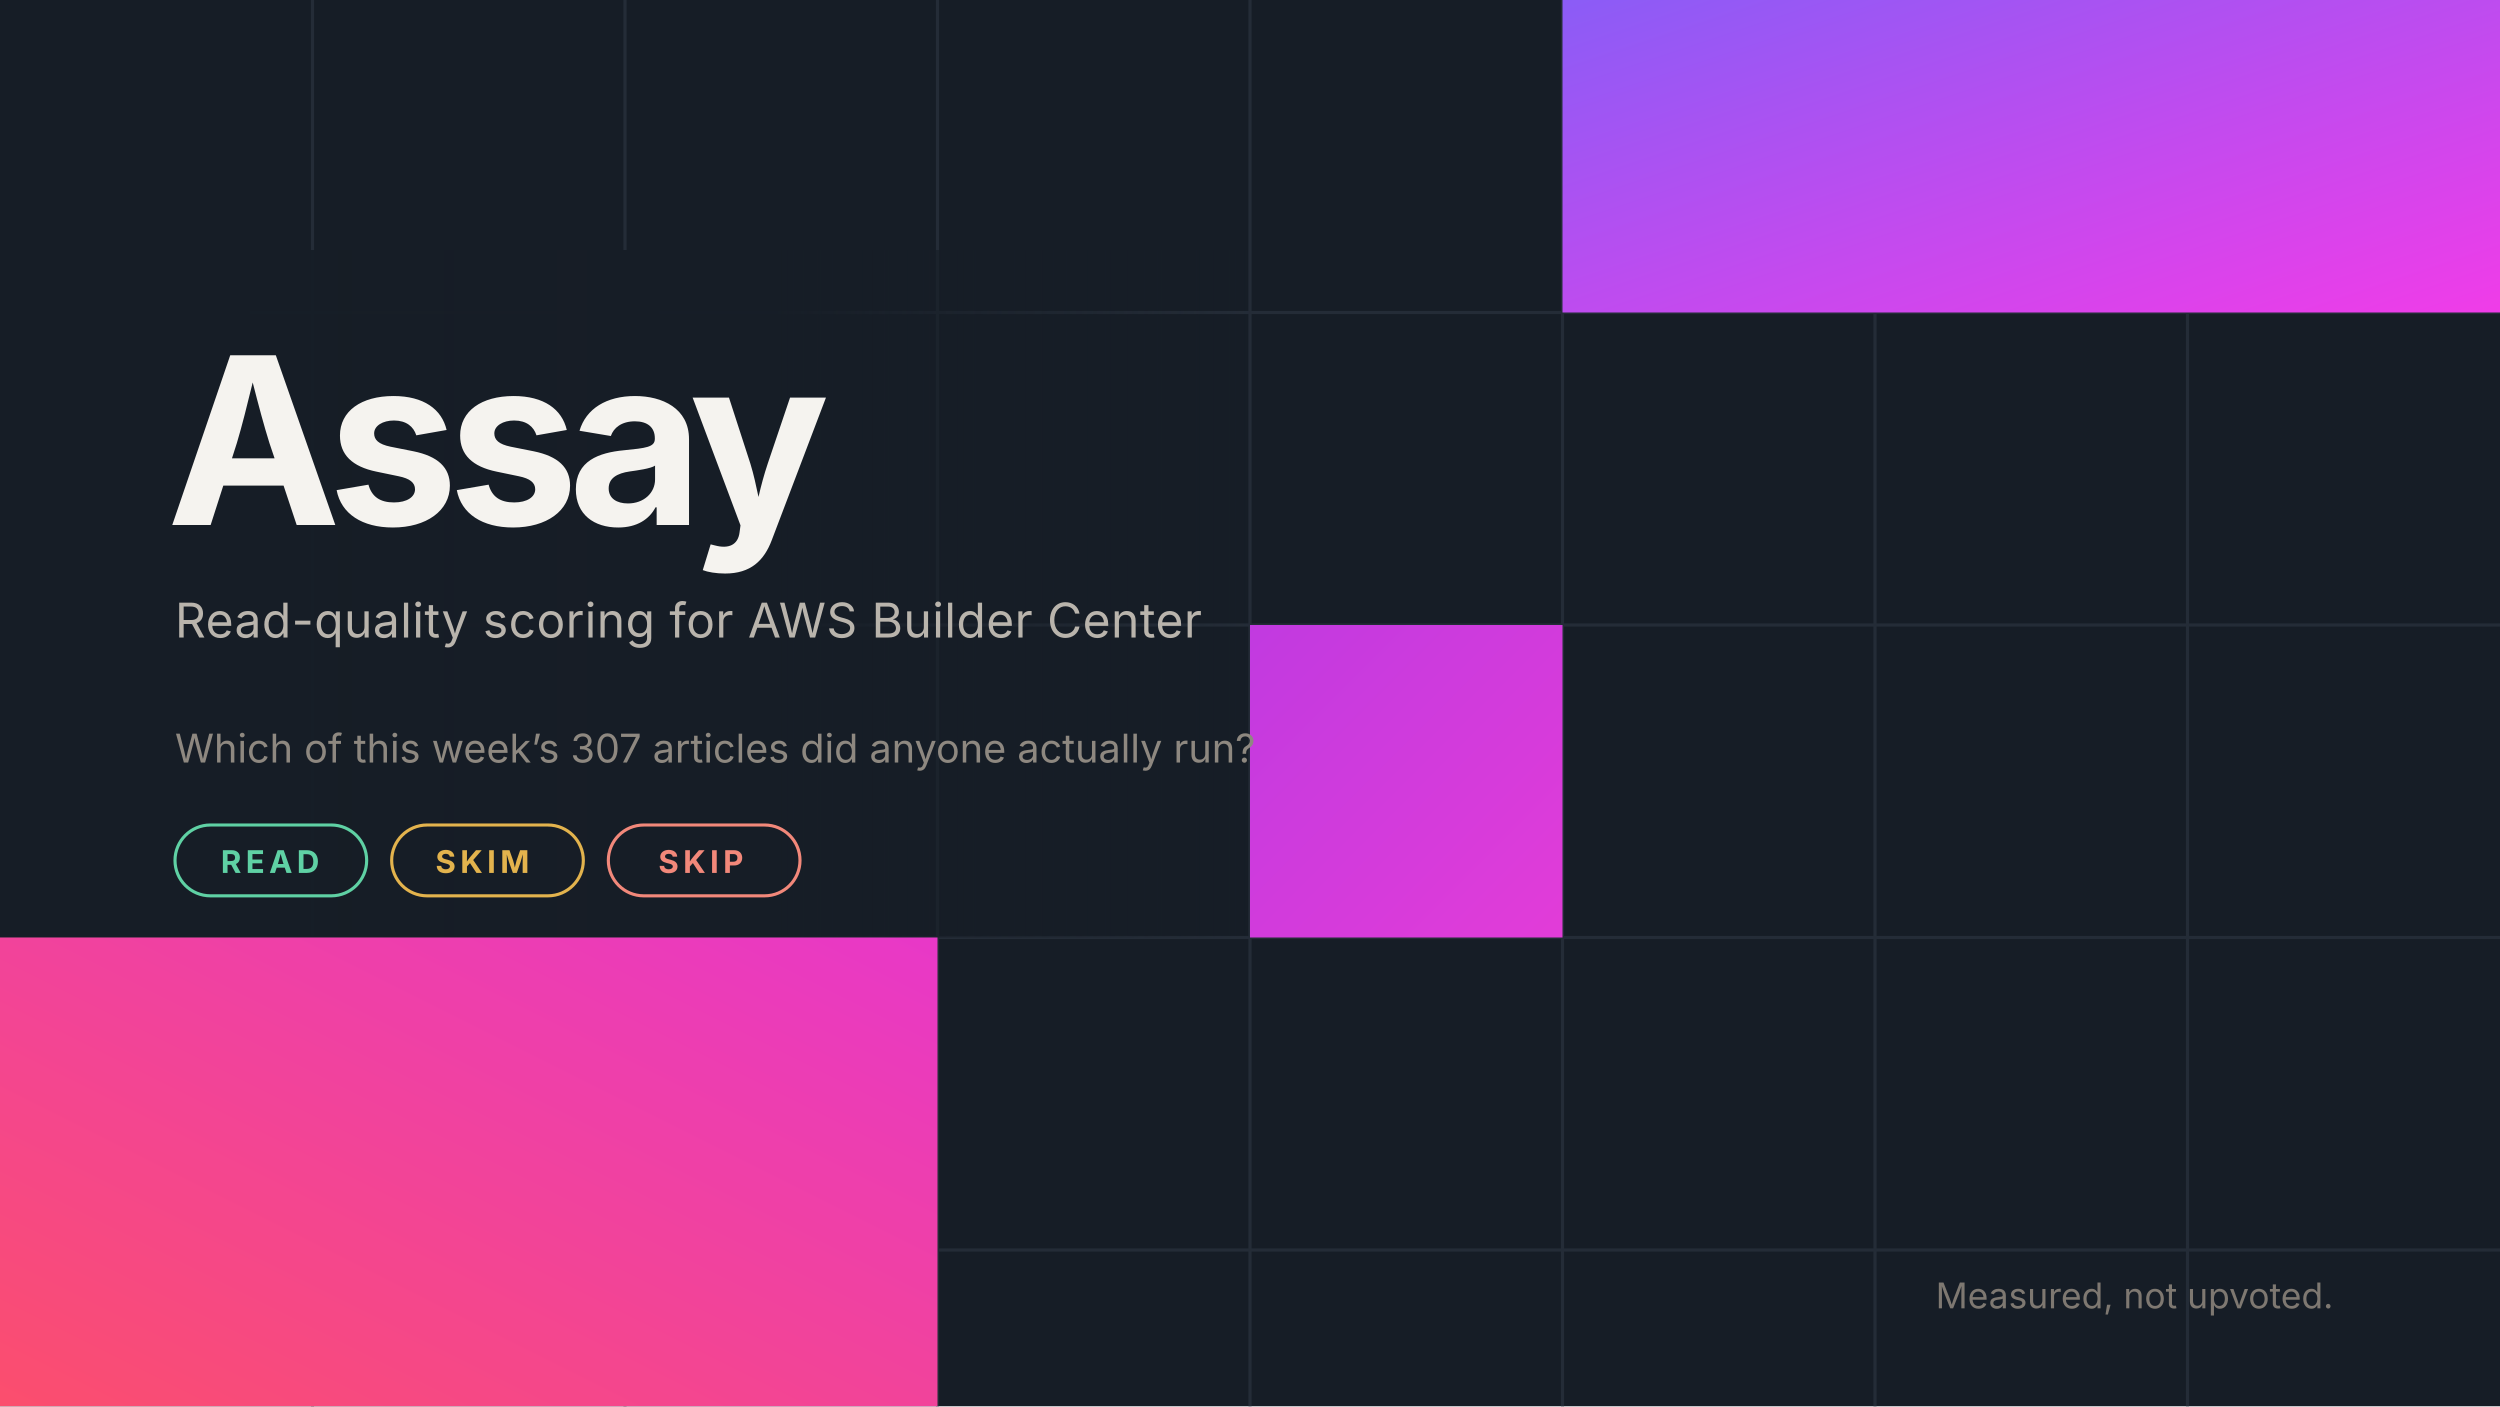
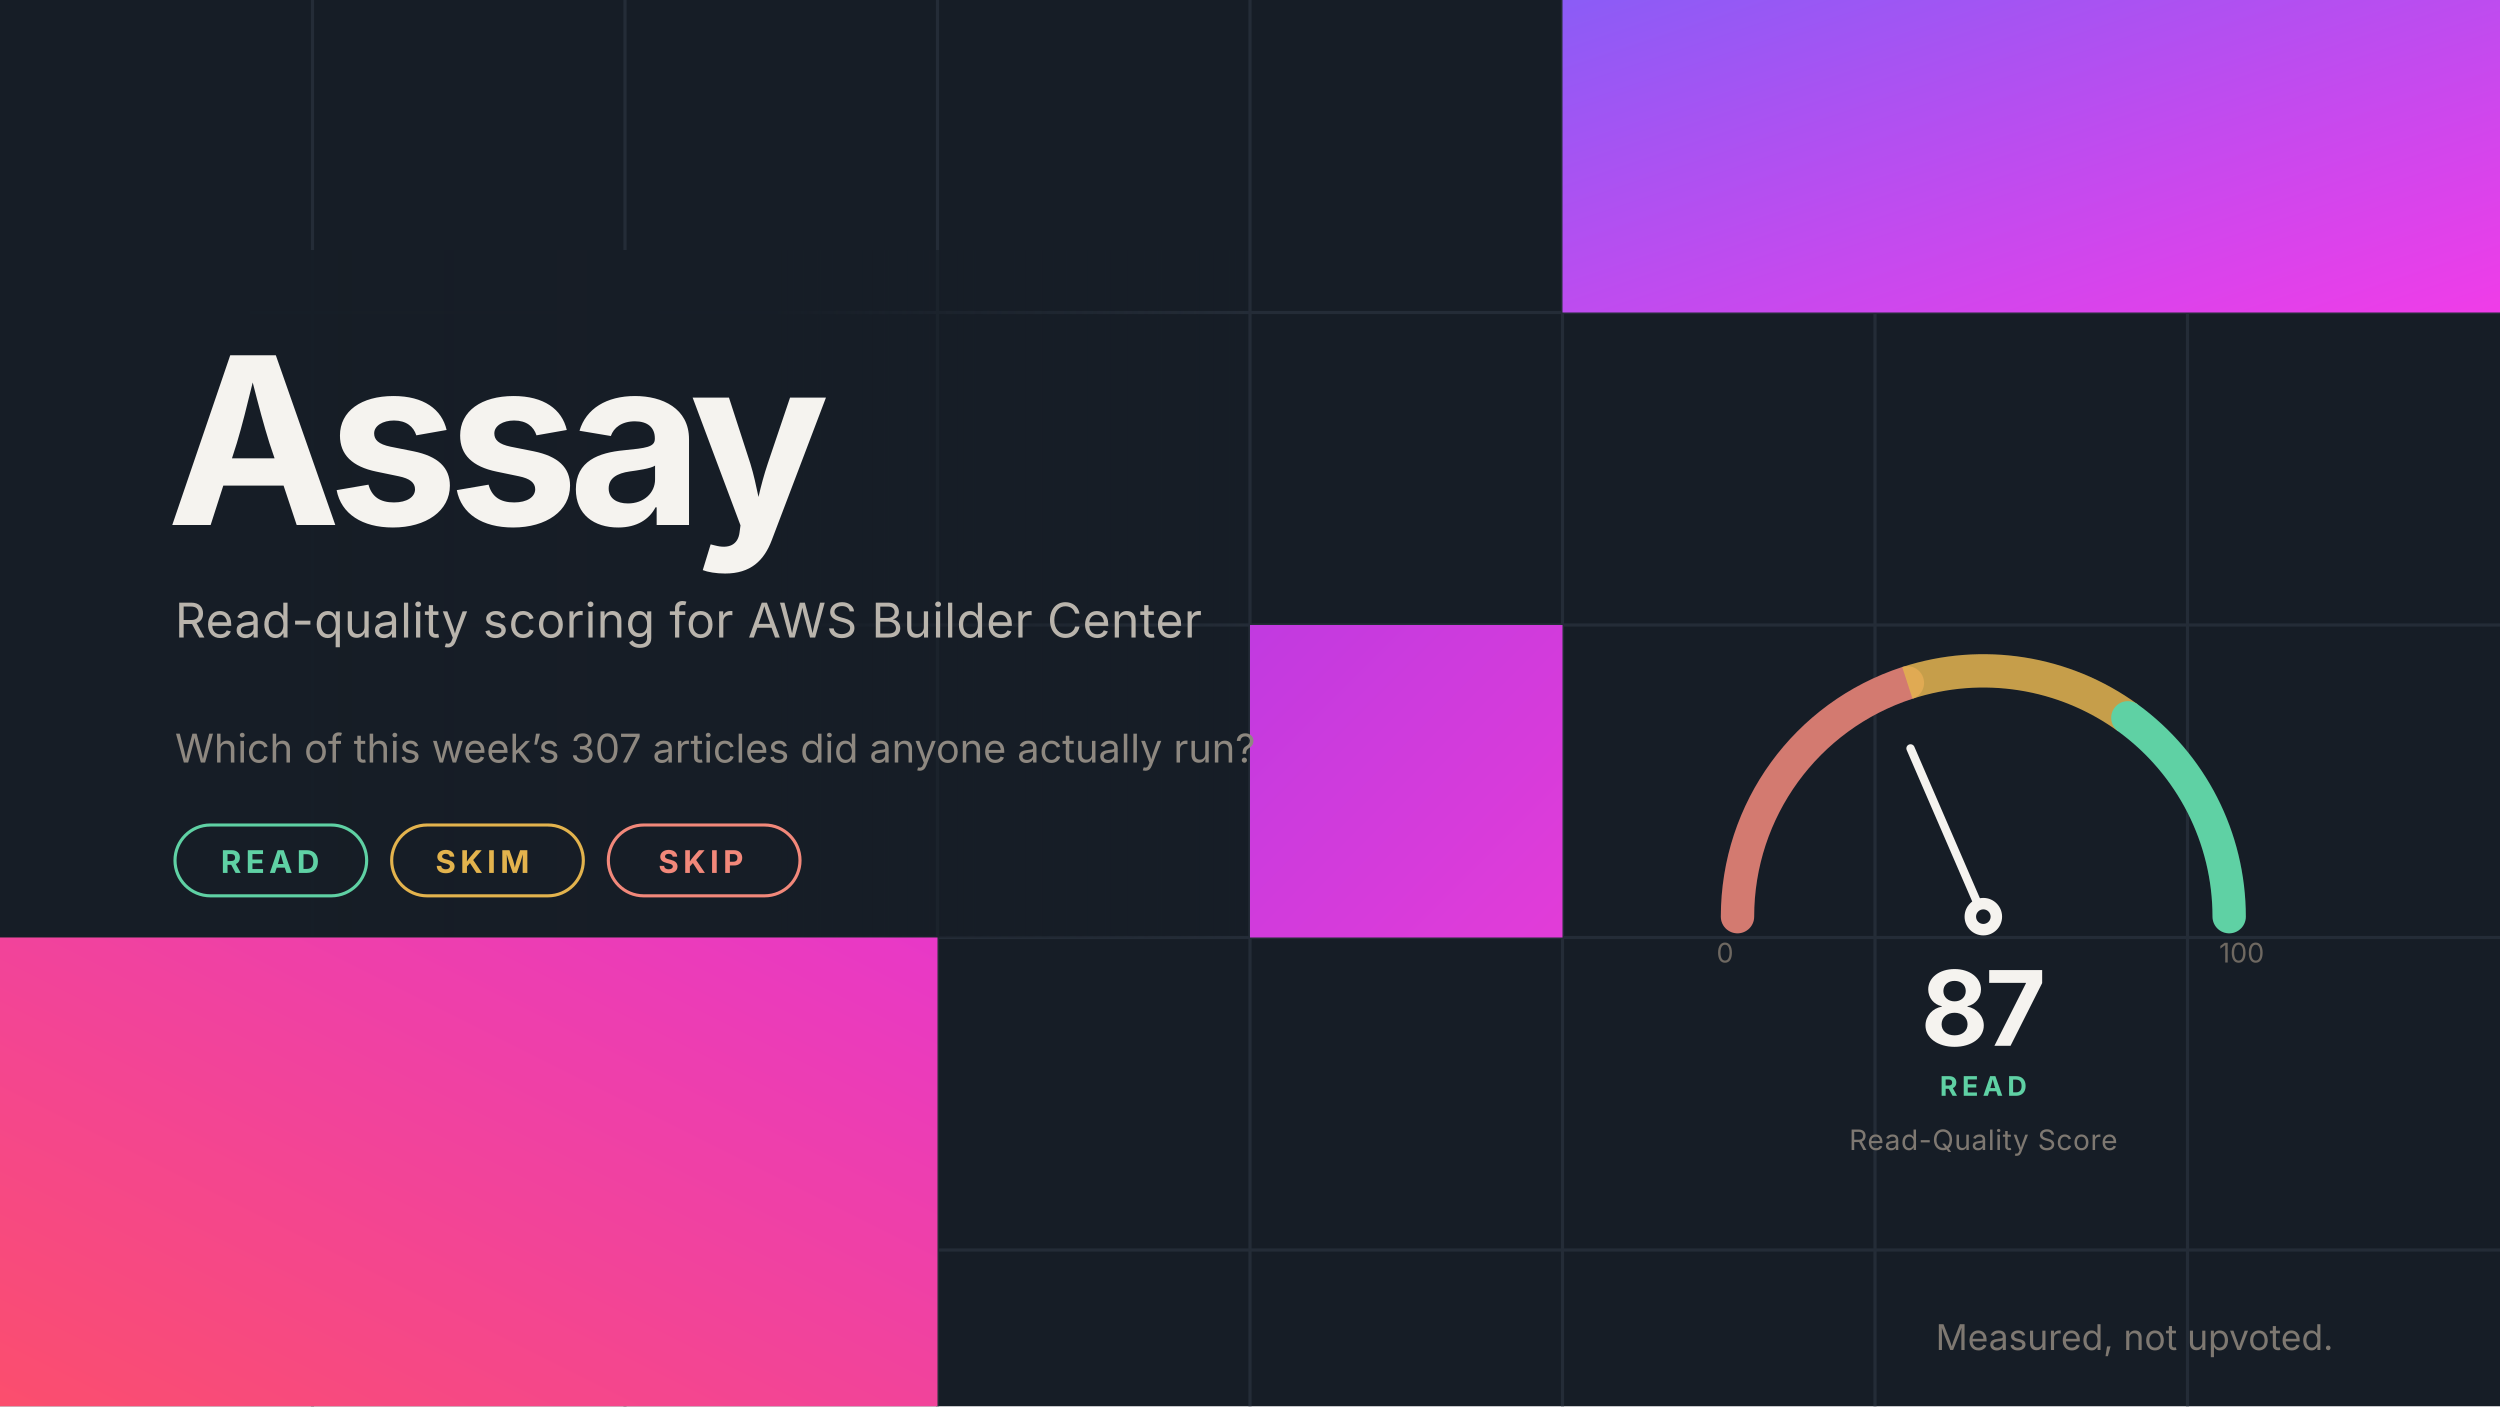
<svg xmlns="http://www.w3.org/2000/svg" viewBox="0 0 1200 675" width="1200" height="675" role="img" aria-labelledby="bt bd">
  <defs>
    <linearGradient id="v1" x1="0" y1="0" x2="1" y2="1">
      <stop offset="0" stop-color="#8B5CF6" />
      <stop offset="1" stop-color="#F03CE8" />
    </linearGradient>
    <linearGradient id="v2" x1="0" y1="1" x2="1" y2="0">
      <stop offset="0" stop-color="#FB4E6D" />
      <stop offset="1" stop-color="#E838C8" />
    </linearGradient>
    <linearGradient id="v3" x1="0" y1="0" x2="1" y2="1">
      <stop offset="0" stop-color="#C13AE0" />
      <stop offset="1" stop-color="#E23CD8" />
    </linearGradient>
    <linearGradient id="fade" x1="0" y1="0" x2="1" y2="0">
      <stop offset="0" stop-color="#161D26" stop-opacity="1" />
      <stop offset=".62" stop-color="#161D26" stop-opacity=".97" />
      <stop offset="1" stop-color="#161D26" stop-opacity="0" />
    </linearGradient>
  </defs>
  <rect width="1200" height="675" fill="#161D26" />
  <g stroke="#242C37" stroke-width="1.5" fill="none">
    <path d="M150 0V675M300 0V675M450 0V675M600 0V675M750 0V675M900 0V675M1050 0V675" />
    <path d="M0 150H1200M0 300H1200M0 450H1200M0 600H1200" />
  </g>
  <rect x="0" y="120" width="600" height="330" fill="url(#fade)" />
  <rect x="750" y="0" width="450" height="150" fill="url(#v1)" />
  <rect x="600" y="300" width="150" height="150" fill="url(#v3)" />
  <rect x="0" y="450" width="450" height="225" fill="url(#v2)" />
  <g font-family="ui-sans-serif,-apple-system,'Segoe UI',Inter,system-ui,sans-serif">
    <text x="80" y="252" fill="#F5F3EF" font-size="112" font-weight="700" letter-spacing="-.045em">Assay</text>
    <text x="84" y="306" fill="#B9B4AC" font-size="23" letter-spacing=".01em">
    Read-quality scoring for AWS Builder Center
  </text>
    <text x="84" y="366" fill="#8E8880" font-size="19">
    Which of this week’s 307 articles did anyone actually run?
  </text>
    <g font-size="15" font-weight="700" letter-spacing=".14em">
      <rect x="84" y="396" width="92" height="34" rx="17" fill="none" stroke="#5FD1A4" stroke-width="1.5" />
      <text x="106" y="419" fill="#5FD1A4">READ</text>
      <rect x="188" y="396" width="92" height="34" rx="17" fill="none" stroke="#E3B34D" stroke-width="1.5" />
      <text x="209" y="419" fill="#E3B34D">SKIM</text>
      <rect x="292" y="396" width="92" height="34" rx="17" fill="none" stroke="#F2887A" stroke-width="1.5" />
      <text x="316" y="419" fill="#F2887A">SKIP</text>
    </g>
-     <text x="1120" y="628" fill="#7E7871" font-size="17" text-anchor="end">
+     <text x="1120" y="648" fill="#7E7871" font-size="17" text-anchor="end">
    Measured, not upvoted.
  </text>
  </g>
+   <g transform="translate(952,440)" font-family="ui-sans-serif,-apple-system,'Segoe UI',Inter,system-ui,sans-serif">
+     <path d="M-118 0 A118 118 0 0 1 118 0" fill="none" stroke="#232B36" stroke-width="16" stroke-linecap="round" />
+     <path d="M-118 0 A118 118 0 0 1 -36.46 -112.21" fill="none" stroke="#F2887A" stroke-width="16" stroke-linecap="round" opacity=".85" />
+     <path d="M-36.46 -112.21 A118 118 0 0 1 69.37 -95.46" fill="none" stroke="#E3B34D" stroke-width="16" opacity=".85" />
+     <path d="M69.37 -95.46 A118 118 0 0 1 118 0" fill="none" stroke="#5FD1A4" stroke-width="16" stroke-linecap="round" />
+     <g transform="rotate(-23.4)">
+       <line x1="0" y1="0" x2="0" y2="-88" stroke="#F5F3EF" stroke-width="4" stroke-linecap="round" />
+     </g>
+     <circle r="9" fill="#F5F3EF" />
+     <circle r="3.5" fill="#161D26" />
+     <text x="0" y="62" text-anchor="middle" fill="#F5F3EF" font-size="50" font-weight="700" letter-spacing="-.03em">87</text>
+     <text x="0" y="86" text-anchor="middle" fill="#5FD1A4" font-size="13" font-weight="700" letter-spacing=".16em">READ</text>
+     <text x="-124" y="22" text-anchor="middle" fill="#6E6861" font-size="13">0</text>
+     <text x="124" y="22" text-anchor="middle" fill="#6E6861" font-size="13">100</text>
+     <text x="0" y="112" text-anchor="middle" fill="#7E7871" font-size="13.5" letter-spacing=".02em">Read-Quality Score</text>
+   </g>
</svg>
